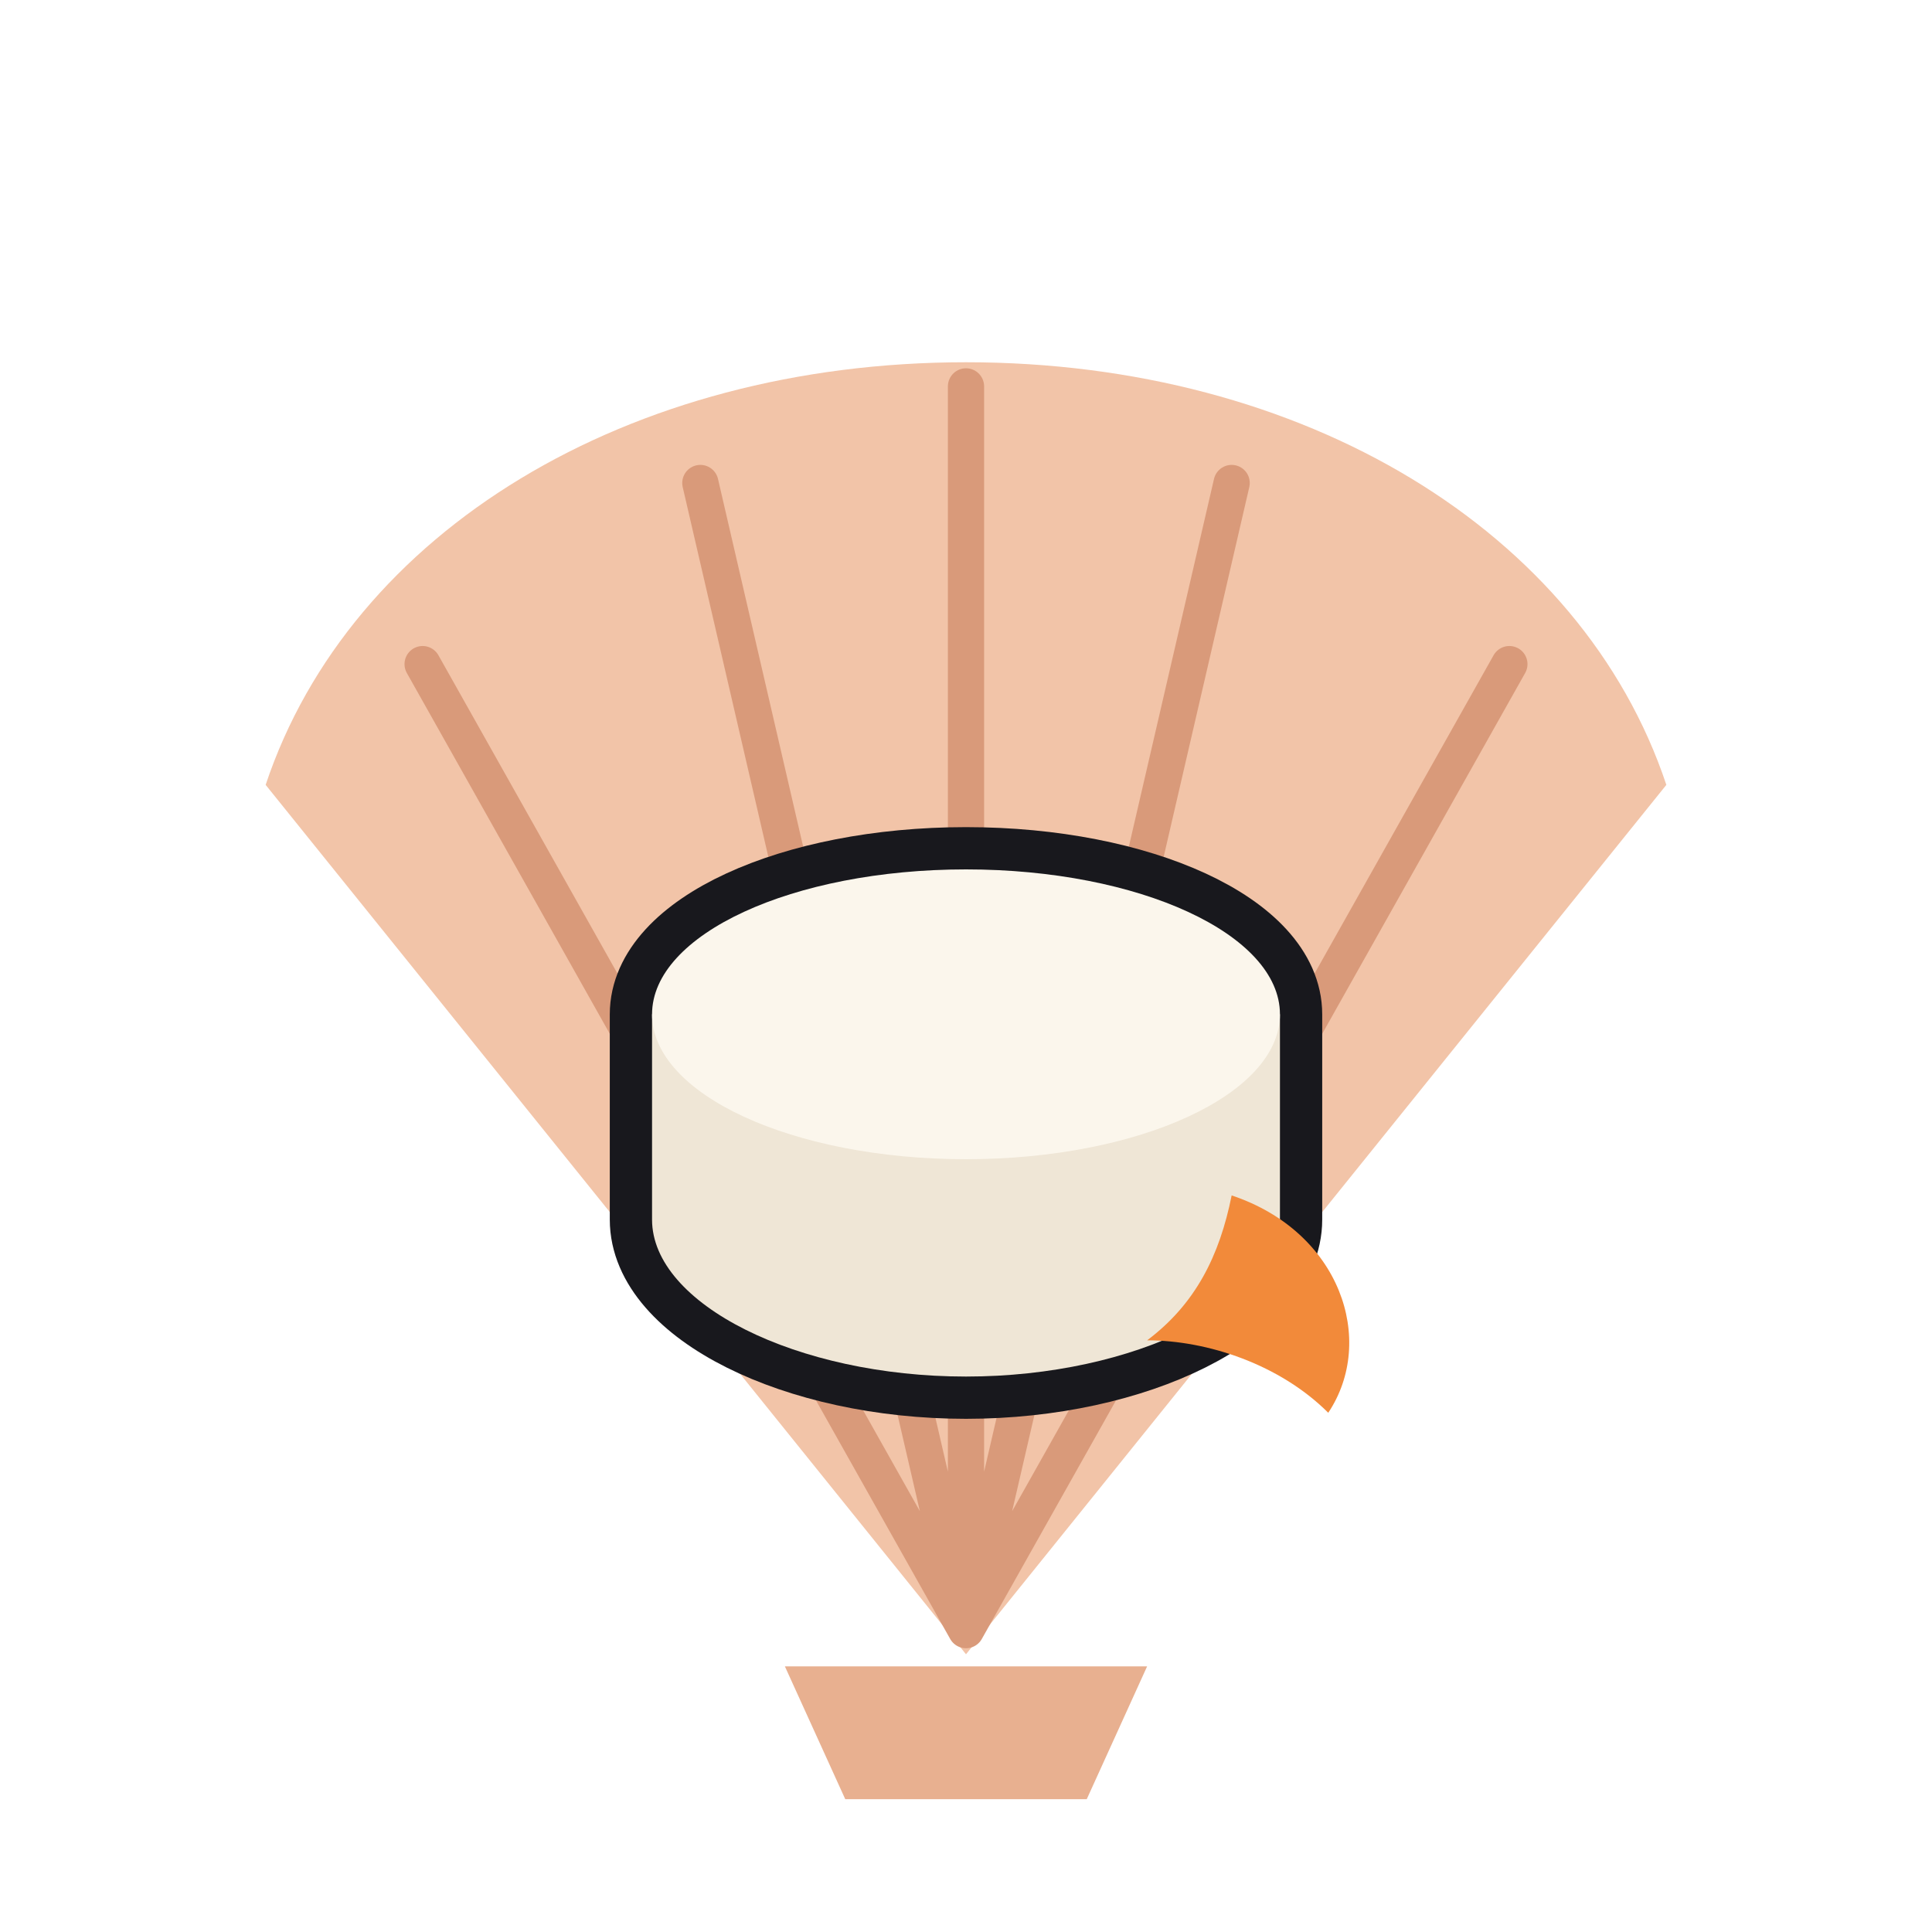
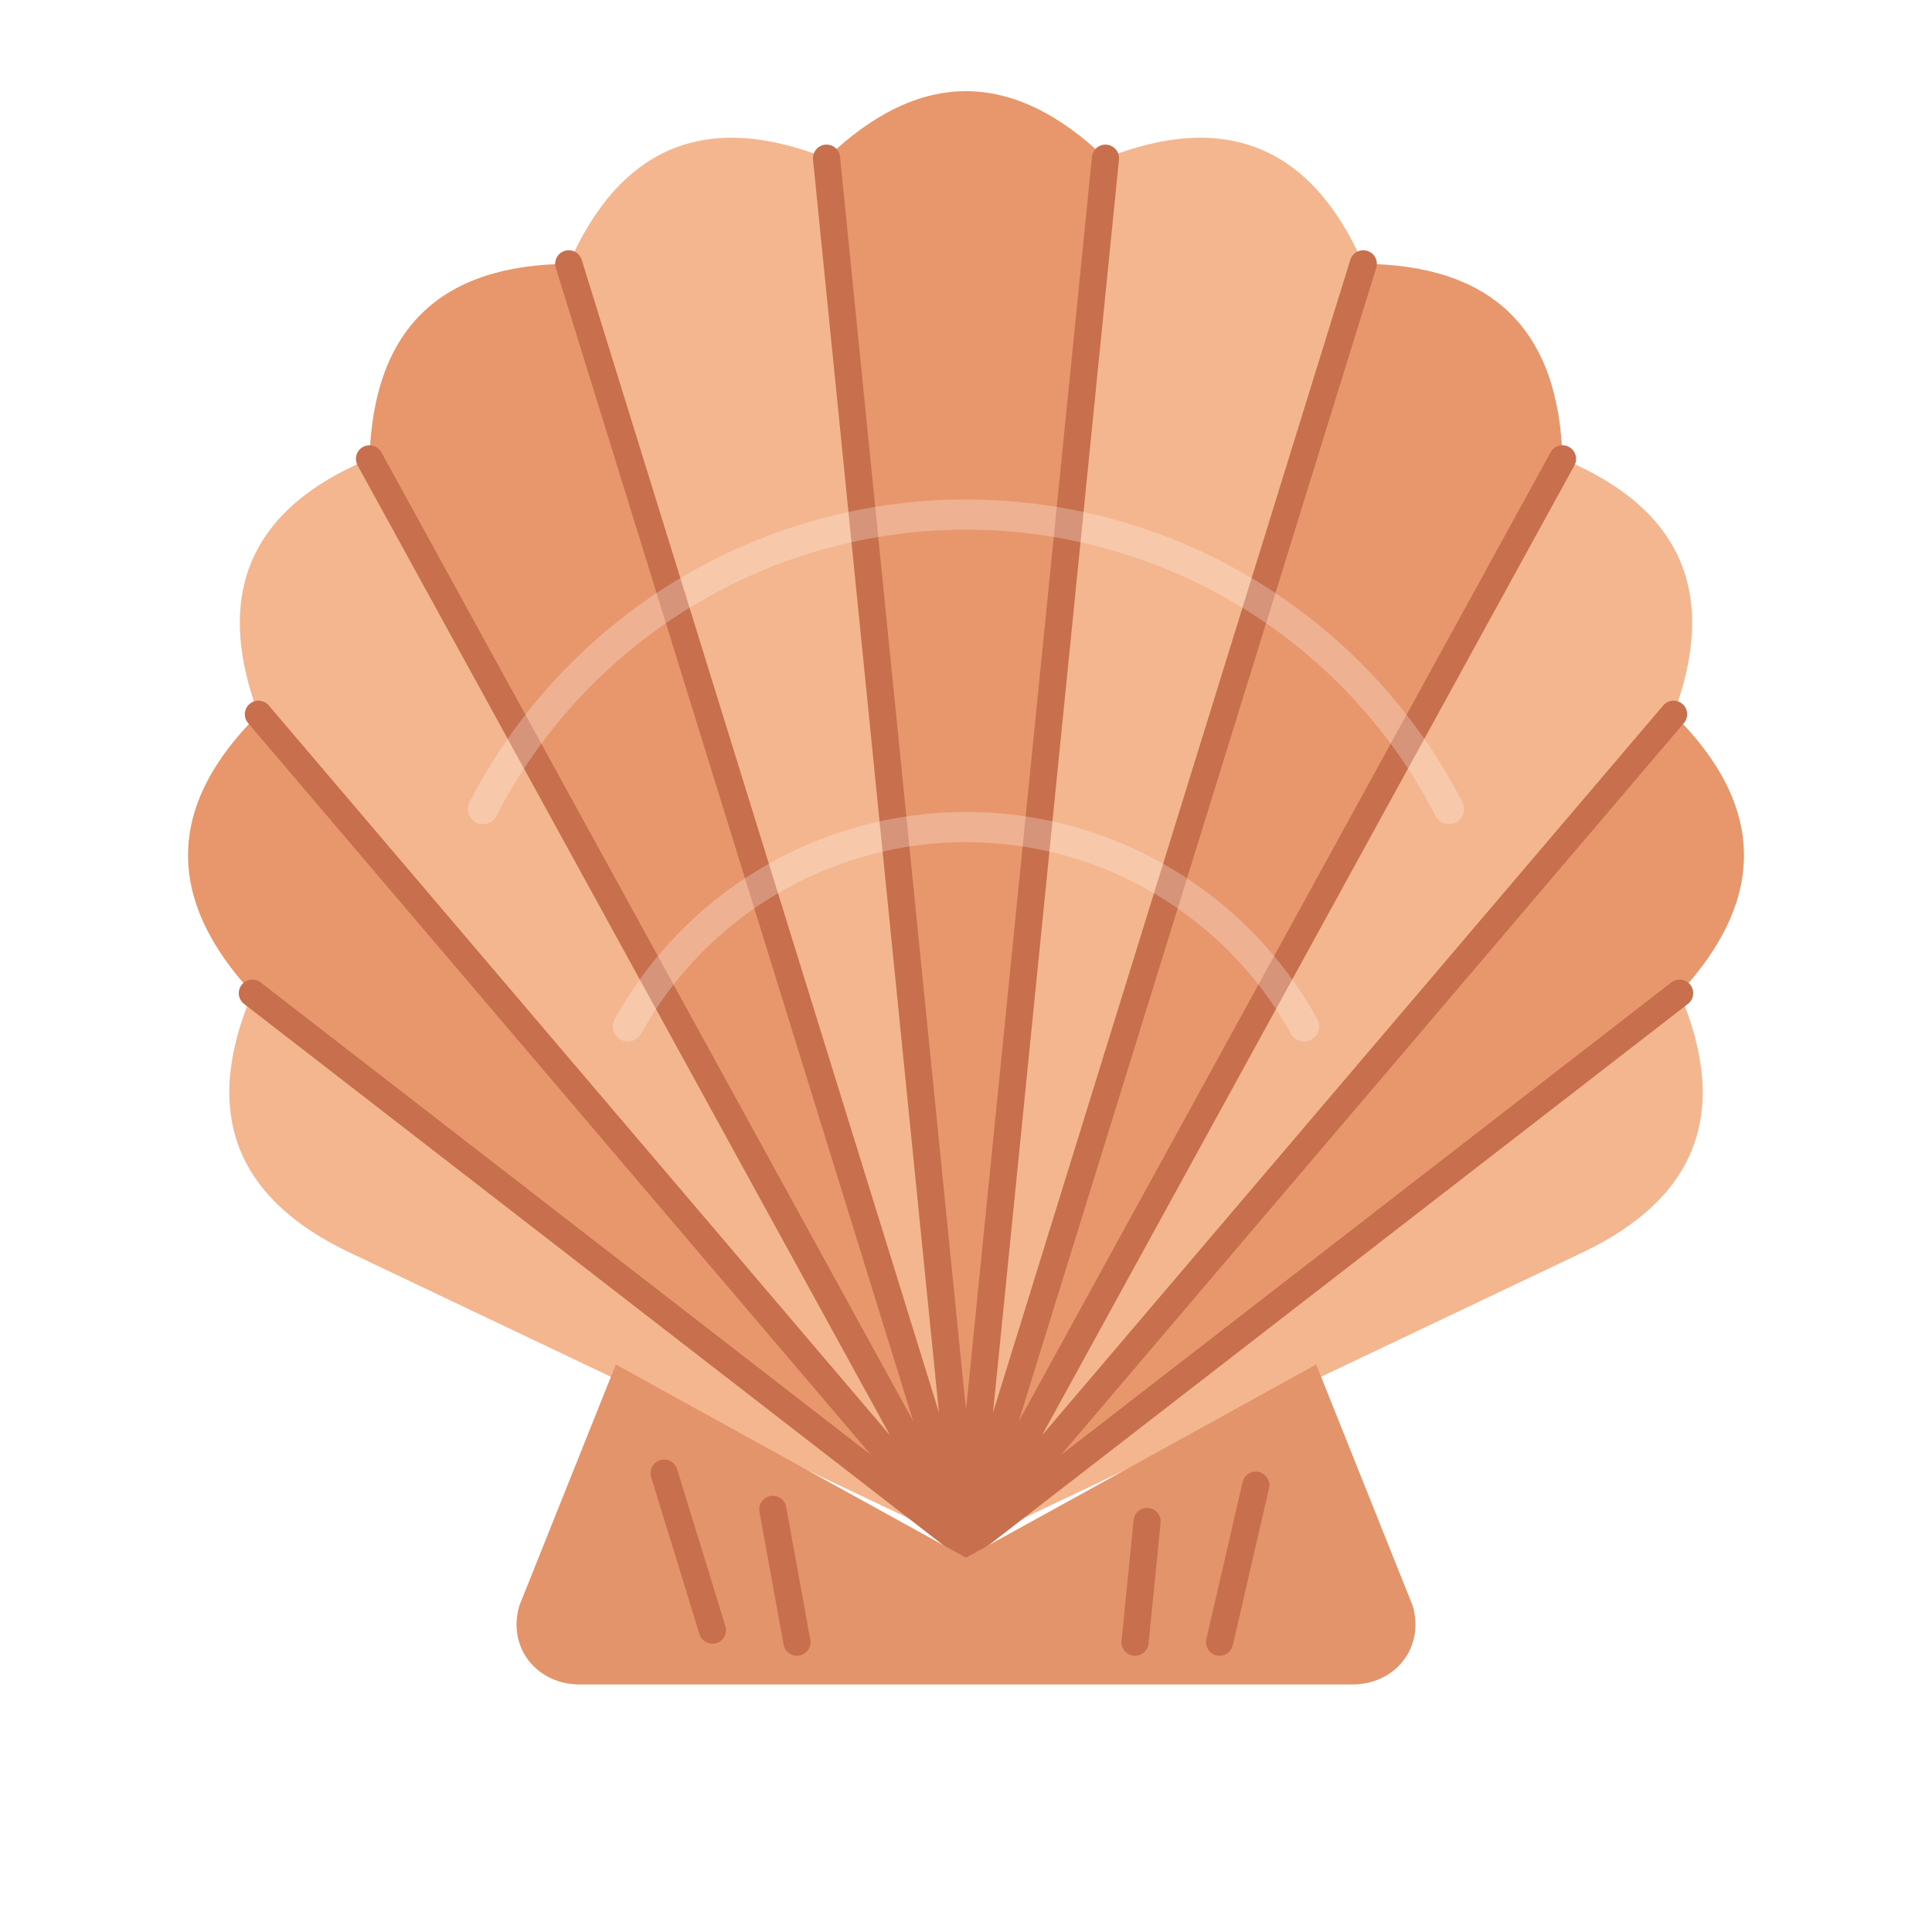
<svg xmlns="http://www.w3.org/2000/svg" viewBox="0 0 32 32">
-   <path fill="#f2c4a8" d="M16 27.4L4.4 13c1.4-4.2 6-7 11.6-7s10.2 2.8 11.6 7z" />
-   <path fill="none" stroke="#d99a7a" stroke-linecap="round" stroke-width="0.6" d="M16 27L7 11M16 27l-4.4-19M16 27V6.4M16 27l4.4-19M16 27l9-16" />
-   <path fill="#e8b090" d="M13 27.6h6l-1 2.2h-4z" />
-   <path fill="#18181d" stroke="#18181d" stroke-width="1.4" stroke-linejoin="round" d="M10.8 16.8v3.4c0 1.4 2.4 2.6 5.2 2.6s5.2-1.2 5.2-2.6v-3.4a5.2 2.4 0 0 0 -10.4 0z" />
-   <path fill="#efe6d6" d="M10.8 16.8v3.4c0 1.4 2.4 2.6 5.2 2.6s5.2-1.2 5.2-2.6v-3.4z" />
-   <ellipse cx="16" cy="16.8" rx="5.2" ry="2.4" fill="#fbf6ec" />
-   <path fill="#f28a3a" d="M20.4 19.8c1.8.6 2.4 2.4 1.6 3.6c-.8-.8-2-1.2-3-1.2c.8-.6 1.2-1.4 1.4-2.4z" />
+   <path fill="#f4b68e" d="M16 25.6 L26.18 20.76 Q29.08 19.4 27.82 16.45 Z" />
+   <path fill="#e8976c" d="M16 25.6 L27.82 16.45 Q30 14.09 27.72 11.83 Z" />
+   <path fill="#f4b68e" d="M16 25.6 L27.72 11.83 Q28.84 8.83 25.88 7.6 Z" />
+   <path fill="#e8976c" d="M16 25.6 L25.88 7.6 Q25.79 4.39 22.58 4.37 Z" />
+   <path fill="#f4b68e" d="M16 25.6 L22.58 4.37 Q21.29 1.44 18.31 2.62 Z" />
+   <path fill="#e8976c" d="M16 25.6 L18.31 2.62 Q16 0.4 13.69 2.62 Z" />
+   <path fill="#f4b68e" d="M16 25.6 L13.69 2.62 Q10.71 1.44 9.42 4.37 Z" />
+   <path fill="#e8976c" d="M16 25.6 L9.42 4.37 Q6.21 4.39 6.12 7.6 Z" />
+   <path fill="#f4b68e" d="M16 25.6 L6.12 7.6 Q3.16 8.83 4.28 11.83 Z" />
+   <path fill="#e8976c" d="M16 25.6 L4.28 11.83 Q2 14.09 4.18 16.45 Z" />
+   <path fill="#f4b68e" d="M16 25.6 L4.18 16.45 Q2.92 19.4 5.82 20.76 Z" />
+   <path fill="none" stroke="#c8704e" stroke-linecap="round" stroke-width=".45" d="M16 25.6 L27.82 16.45M16 25.6 L27.72 11.83M16 25.6 L25.88 7.6M16 25.6 L22.58 4.37M16 25.6 L18.31 2.62M16 25.6 L13.69 2.62M16 25.6 L9.42 4.37M16 25.6 L6.12 7.6M16 25.6 L4.28 11.83M16 25.6 L4.18 16.45" />
+   <path fill="none" stroke="#ffffff40" stroke-linecap="round" stroke-width=".5" d="M8 13.4a9 9 0 0 1 16 0M10.4 17a6.4 6.4 0 0 1 11.2 0" />
+   <path fill="#e4946a" d="M10.2 22.6L16 25.8L21.8 22.6L23.4 26.6c.2.7-.3 1.3-1 1.3H9.6c-.7 0-1.2-.6-1-1.3z" />
+   <path fill="none" stroke="#c8704e" stroke-linecap="round" stroke-width=".45" d="M11 24.4l.8 2.6M12.8 25l.4 2.2M20.8 24.6l-.6 2.6M19 25.2l-.2 2" />
</svg>
